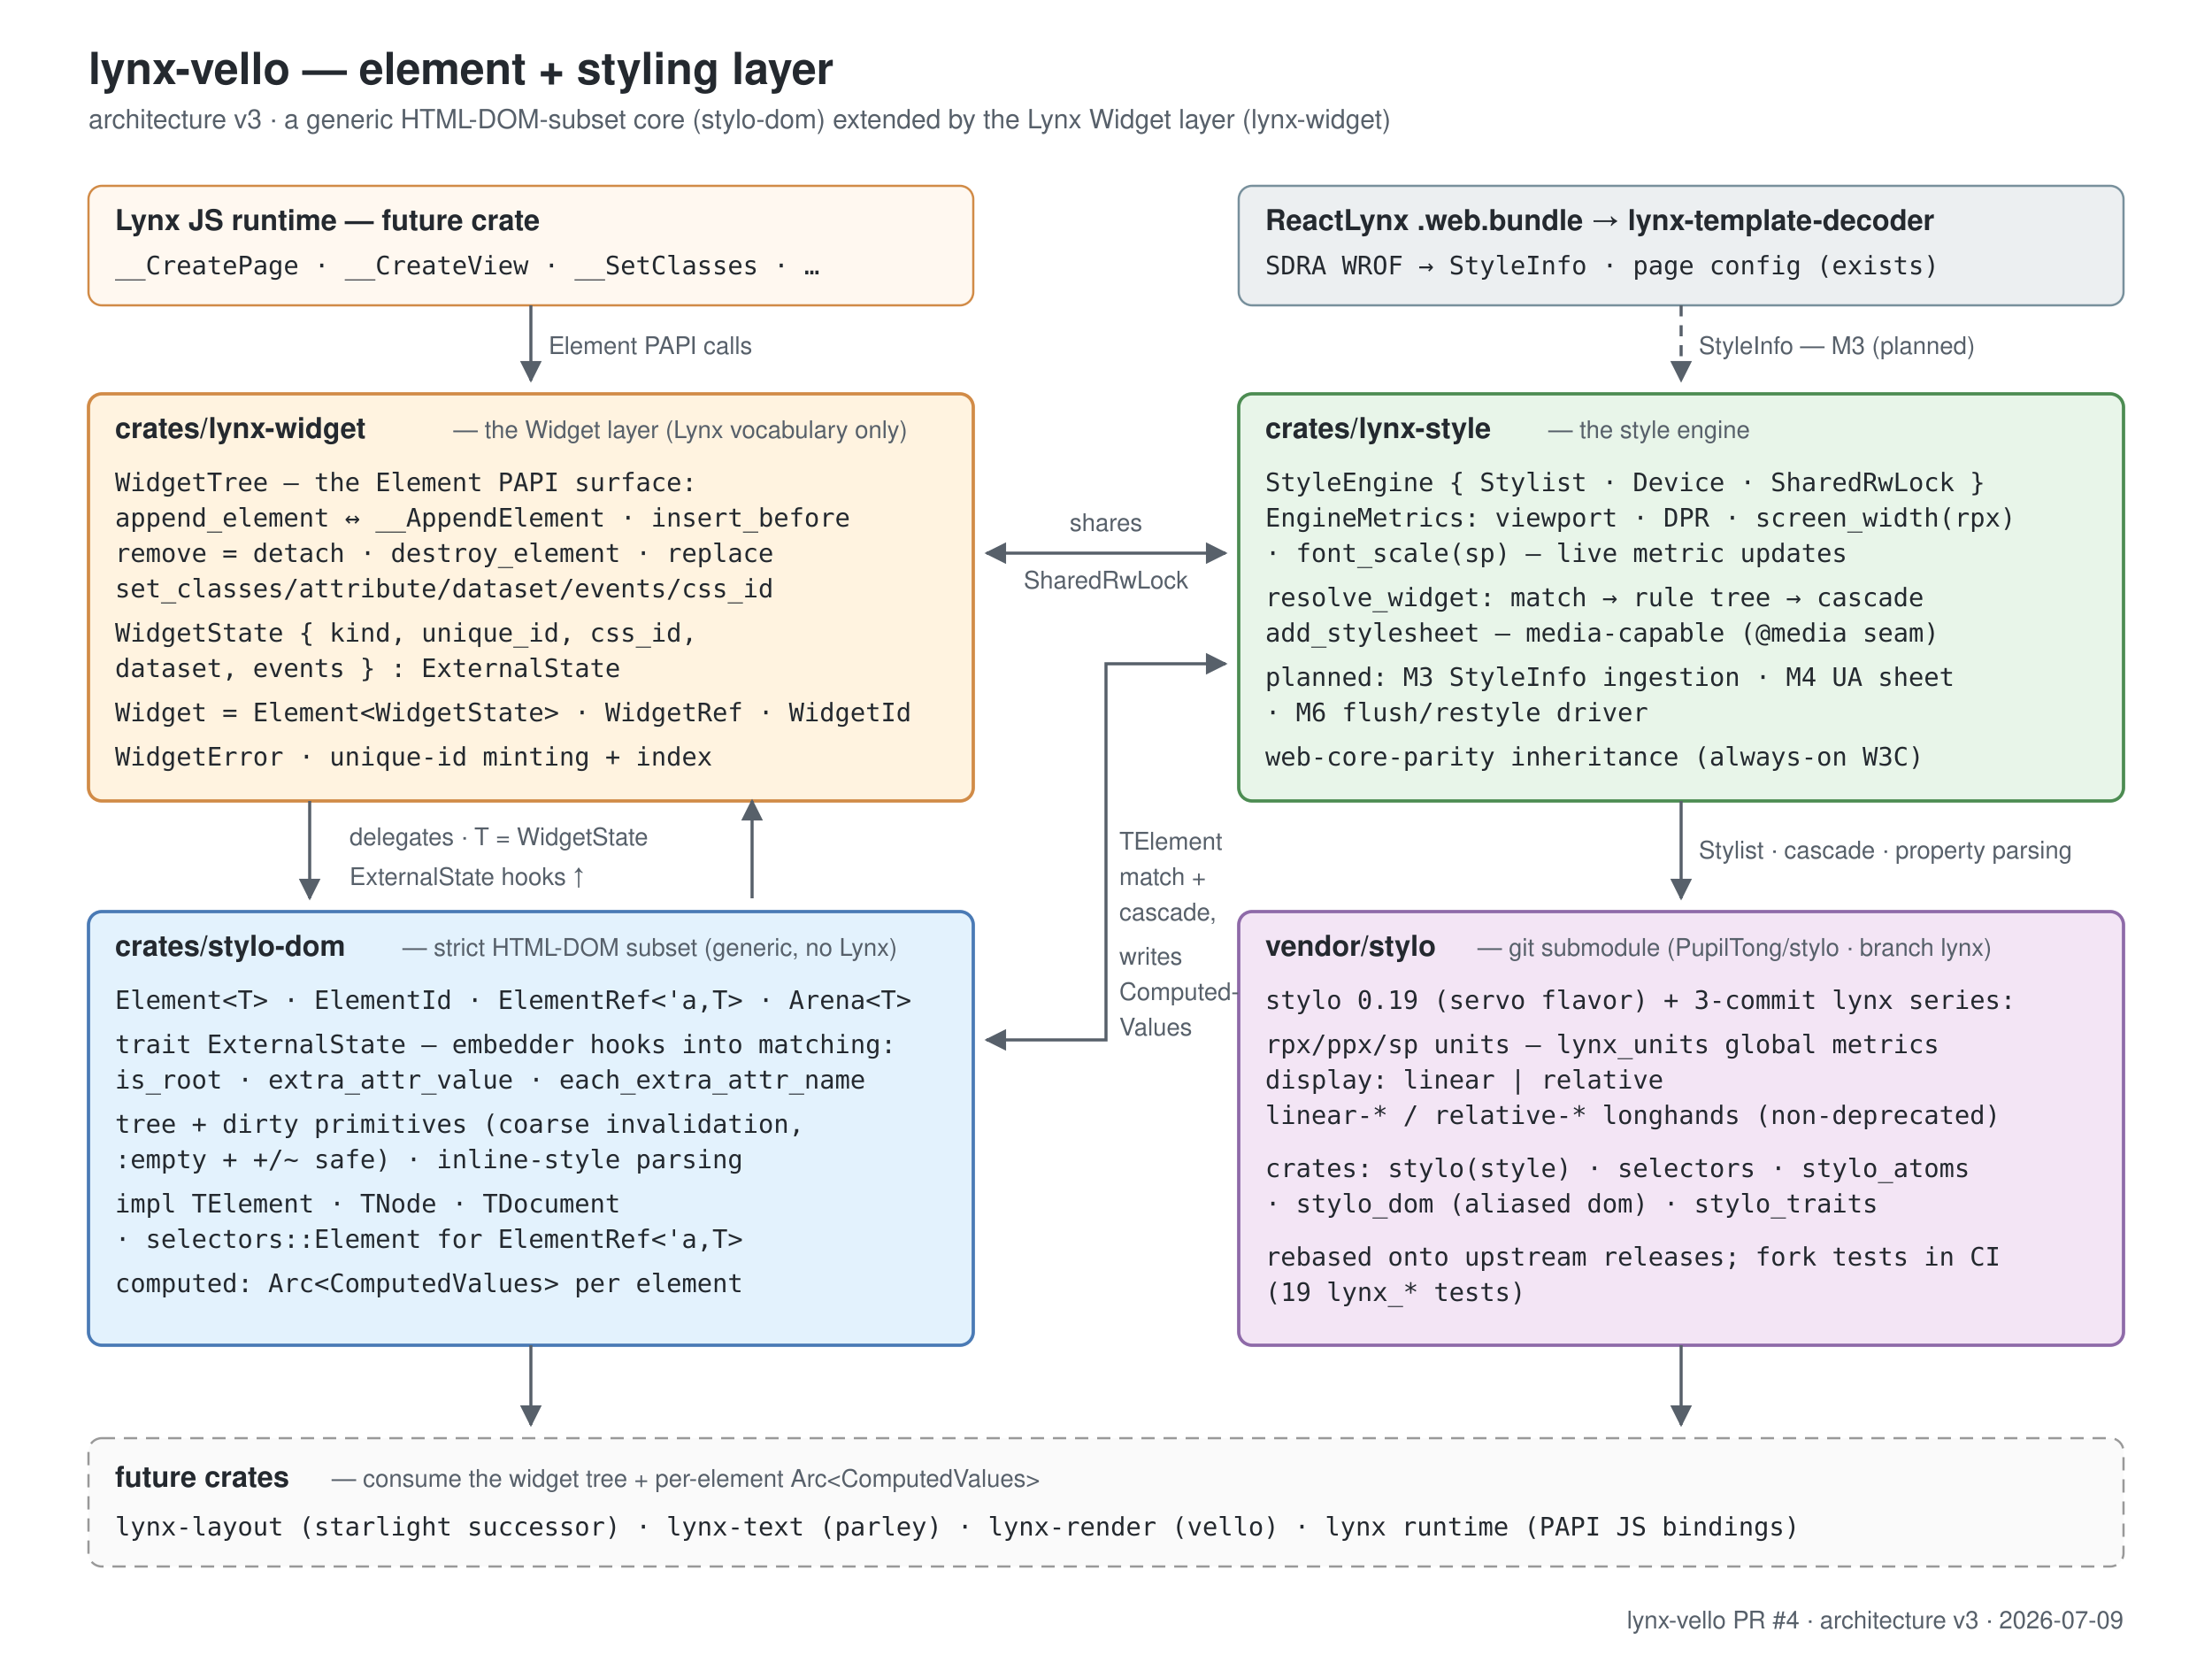
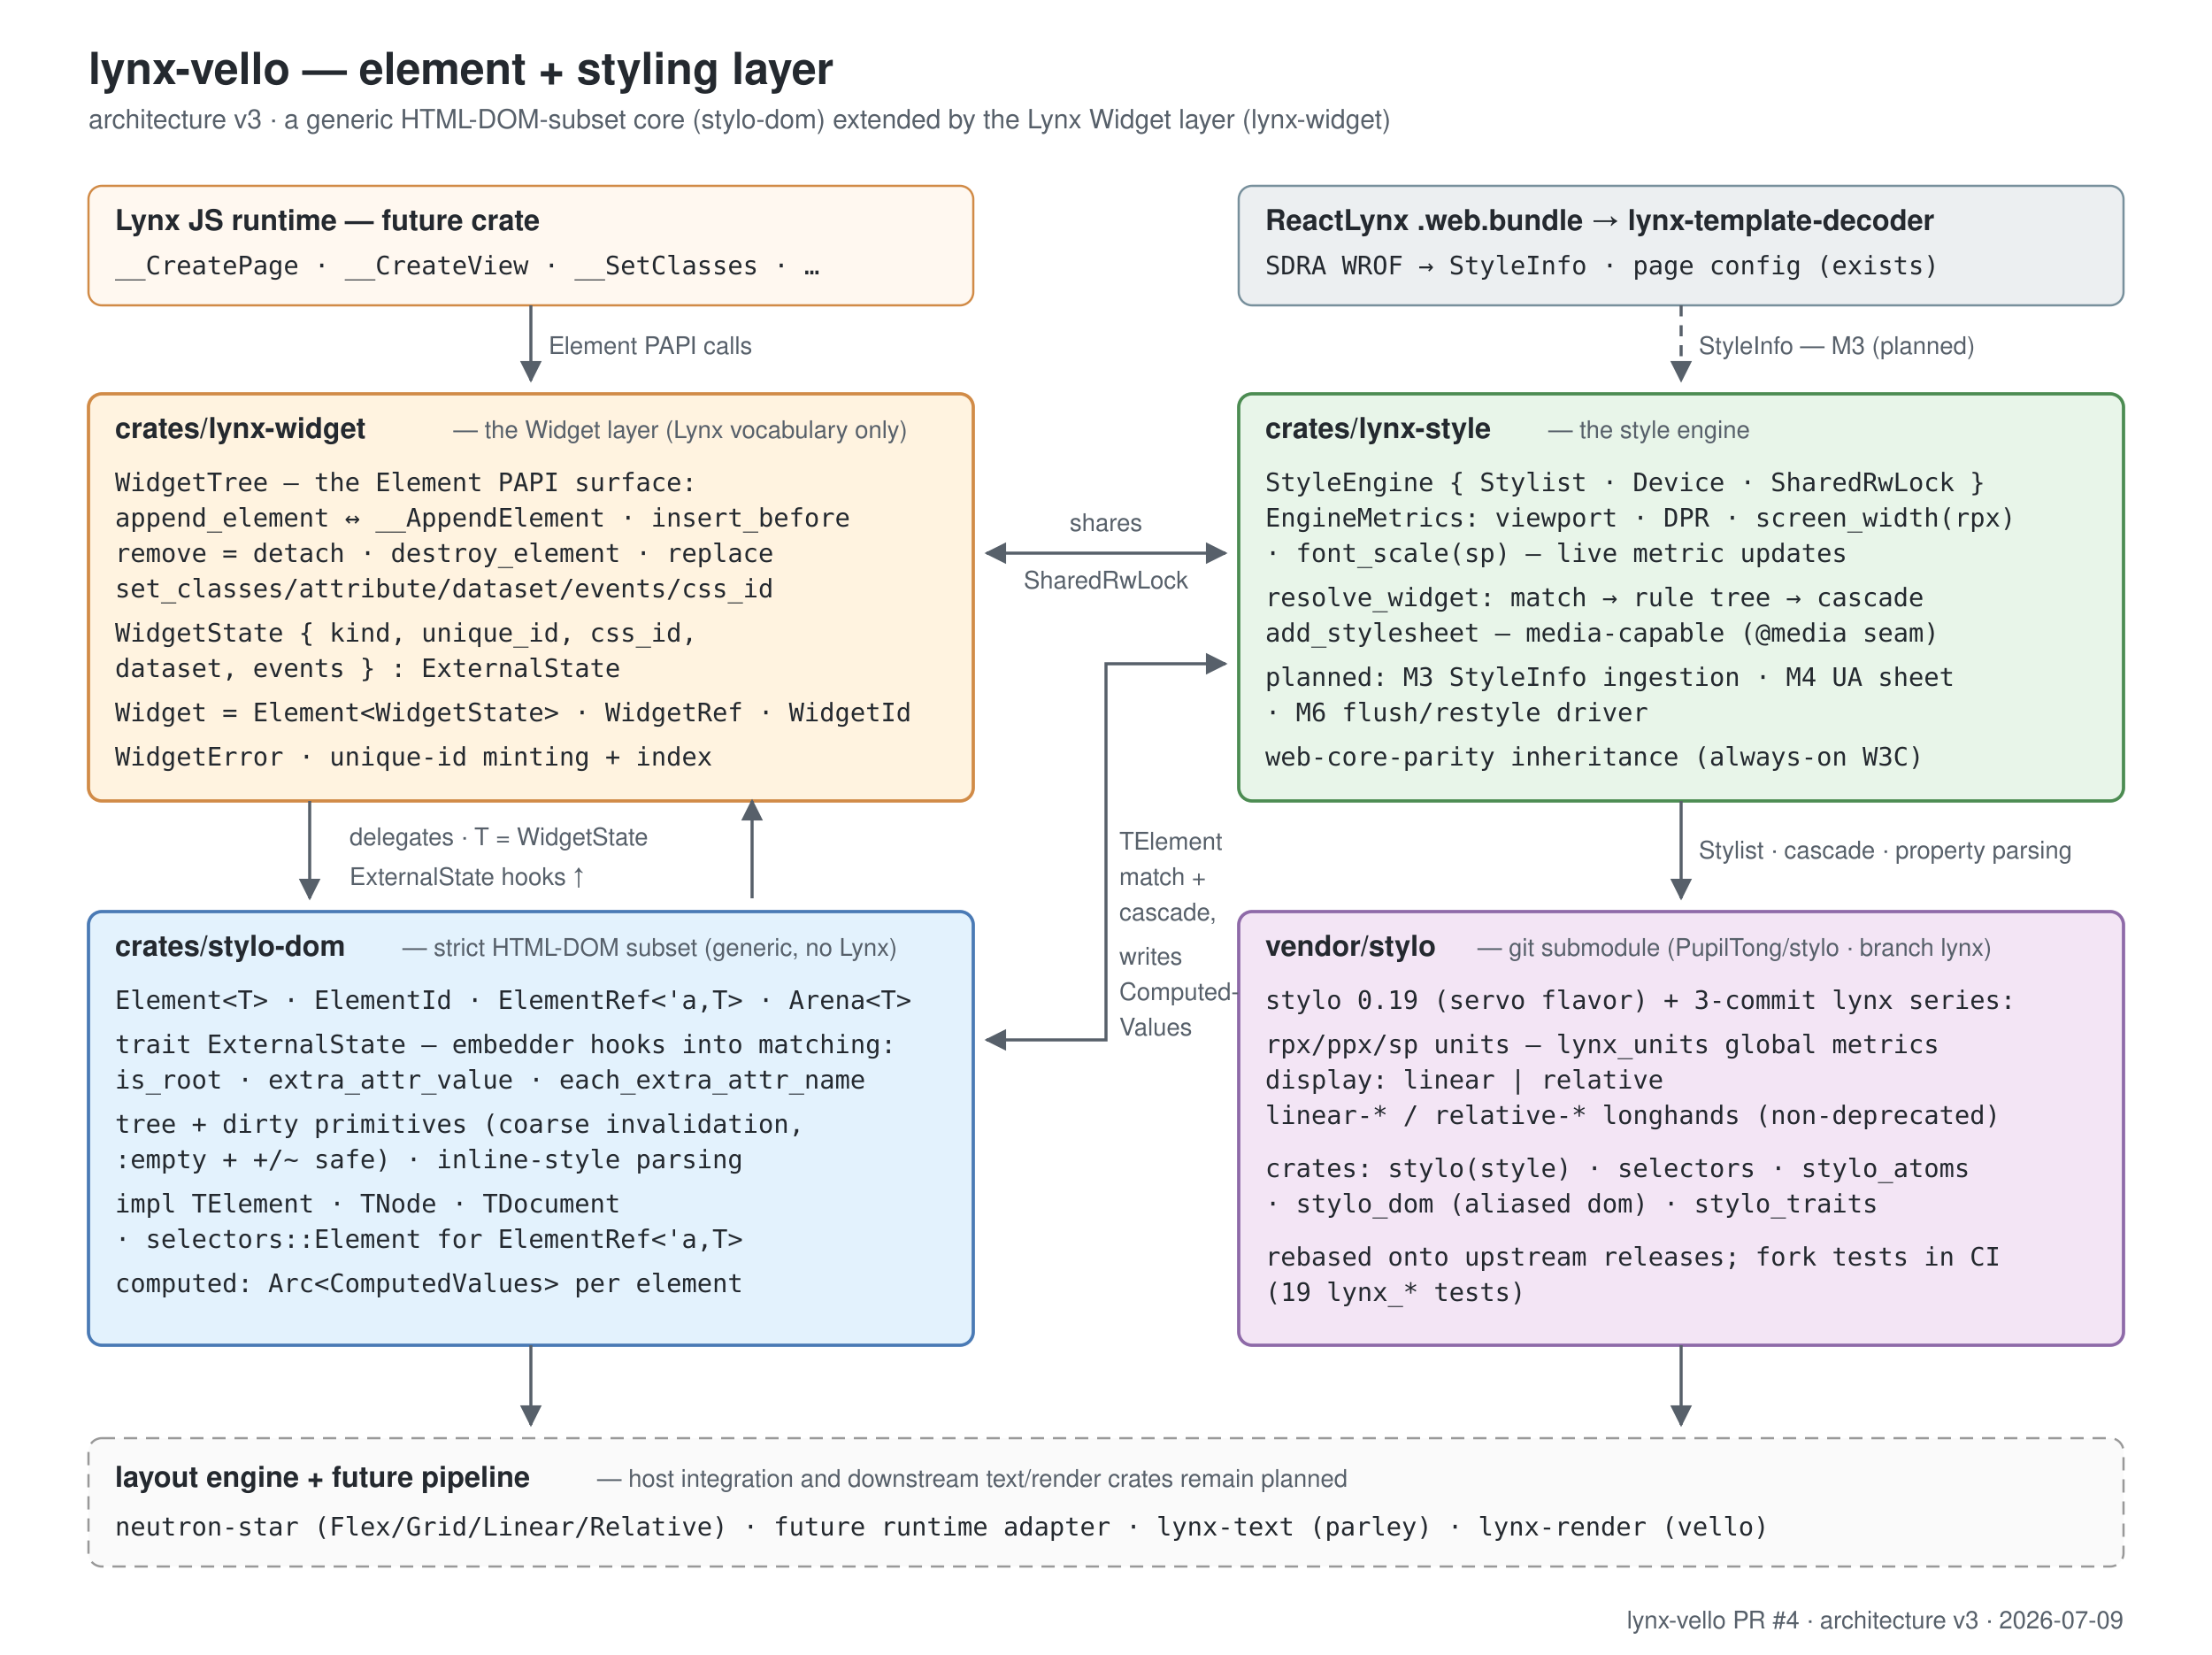
<svg xmlns="http://www.w3.org/2000/svg" viewBox="0 0 1000 748" font-family="-apple-system, 'Segoe UI', Helvetica, Arial, sans-serif">
  <defs>
    <marker id="arr" viewBox="0 0 10 10" refX="9" refY="5" markerWidth="7" markerHeight="7" orient="auto-start-reverse">
      <path d="M 0 0 L 10 5 L 0 10 z" fill="#57606a" />
    </marker>
  </defs>
  <style>
    .h1 { font-size: 20px; font-weight: 700; fill: #24292f; }
    .h2 { font-size: 12px; fill: #57606a; }
    .bh { font-size: 13px; font-weight: 700; fill: #24292f; }
    .bs { font-size: 11px; fill: #57606a; }
    .ln { font-size: 11.5px; fill: #24292f; font-family: ui-monospace, SFMono-Regular, Menlo, Consolas, monospace; }
    .lb { font-size: 11px; fill: #57606a; }
    .ar { stroke: #57606a; stroke-width: 1.4; fill: none; }
  </style>
  <rect x="0" y="0" width="1000" height="748" fill="#ffffff" />
  <text x="40" y="38" class="h1">lynx-vello — element + styling layer</text>
  <text x="40" y="58" class="h2">architecture v3 · a generic HTML-DOM-subset core (stylo-dom) extended by the Lynx Widget layer (lynx-widget)</text>
  <rect x="40" y="84" width="400" height="54" rx="6" fill="#fff8f0" stroke="#d18b47" />
  <text x="52" y="104" class="bh">Lynx JS runtime — future crate</text>
  <text x="52" y="124" class="ln">__CreatePage · __CreateView · __SetClasses · …</text>
  <rect x="560" y="84" width="400" height="54" rx="6" fill="#eceff1" stroke="#78909c" />
  <text x="572" y="104" class="bh">ReactLynx .web.bundle → lynx-template-decoder</text>
  <text x="572" y="124" class="ln">SDRA WROF → StyleInfo · page config (exists)</text>
  <path class="ar" d="M240,138 V172" marker-end="url(#arr)" />
  <text x="248" y="160" class="lb">Element PAPI calls</text>
  <path class="ar" d="M760,138 V172" marker-end="url(#arr)" stroke-dasharray="5 4" />
  <text x="768" y="160" class="lb">StyleInfo — M3 (planned)</text>
  <rect x="40" y="178" width="400" height="184" rx="6" fill="#fff3e0" stroke="#d18b47" stroke-width="1.5" />
  <text x="52" y="198" class="bh">crates/lynx-widget</text>
  <text x="205" y="198" class="bs">— the Widget layer (Lynx vocabulary only)</text>
  <text x="52" y="222" class="ln">WidgetTree — the Element PAPI surface:</text>
  <text x="52" y="238" class="ln">  append_element ↔ __AppendElement · insert_before</text>
  <text x="52" y="254" class="ln">  remove = detach · destroy_element · replace</text>
  <text x="52" y="270" class="ln">  set_classes/attribute/dataset/events/css_id</text>
  <text x="52" y="290" class="ln">WidgetState { kind, unique_id, css_id,</text>
  <text x="52" y="306" class="ln">  dataset, events } : ExternalState</text>
  <text x="52" y="326" class="ln">Widget = Element&lt;WidgetState&gt; · WidgetRef · WidgetId</text>
  <text x="52" y="346" class="ln">WidgetError · unique-id minting + index</text>
  <rect x="560" y="178" width="400" height="184" rx="6" fill="#e8f5e9" stroke="#4c8c52" stroke-width="1.5" />
  <text x="572" y="198" class="bh">crates/lynx-style</text>
  <text x="700" y="198" class="bs">— the style engine</text>
  <text x="572" y="222" class="ln">StyleEngine { Stylist · Device · SharedRwLock }</text>
  <text x="572" y="238" class="ln">EngineMetrics: viewport · DPR · screen_width(rpx)</text>
  <text x="572" y="254" class="ln">  · font_scale(sp) — live metric updates</text>
  <text x="572" y="274" class="ln">resolve_widget: match → rule tree → cascade</text>
  <text x="572" y="290" class="ln">add_stylesheet — media-capable (@media seam)</text>
  <text x="572" y="310" class="ln">planned: M3 StyleInfo ingestion · M4 UA sheet</text>
  <text x="572" y="326" class="ln">  · M6 flush/restyle driver</text>
  <text x="572" y="346" class="ln">web-core-parity inheritance (always-on W3C)</text>
  <path class="ar" d="M446,250 H554" marker-end="url(#arr)" marker-start="url(#arr)" />
  <text x="500" y="240" class="lb" text-anchor="middle">shares</text>
  <text x="500" y="266" class="lb" text-anchor="middle">SharedRwLock</text>
  <path class="ar" d="M140,362 V406" marker-end="url(#arr)" />
  <path class="ar" d="M340,406 V362" marker-end="url(#arr)" />
  <text x="158" y="382" class="lb">delegates · T = WidgetState</text>
  <text x="158" y="400" class="lb">ExternalState hooks ↑</text>
  <path class="ar" d="M760,362 V406" marker-end="url(#arr)" />
  <text x="768" y="388" class="lb">Stylist · cascade · property parsing</text>
  <rect x="40" y="412" width="400" height="196" rx="6" fill="#e3f2fd" stroke="#4a7ab5" stroke-width="1.5" />
  <text x="52" y="432" class="bh">crates/stylo-dom</text>
  <text x="182" y="432" class="bs">— strict HTML-DOM subset (generic, no Lynx)</text>
  <text x="52" y="456" class="ln">Element&lt;T&gt; · ElementId · ElementRef&lt;'a,T&gt; · Arena&lt;T&gt;</text>
  <text x="52" y="476" class="ln">trait ExternalState — embedder hooks into matching:</text>
  <text x="52" y="492" class="ln">  is_root · extra_attr_value · each_extra_attr_name</text>
  <text x="52" y="512" class="ln">tree + dirty primitives (coarse invalidation,</text>
  <text x="52" y="528" class="ln">  :empty + +/~ safe) · inline-style parsing</text>
  <text x="52" y="548" class="ln">impl TElement · TNode · TDocument</text>
  <text x="52" y="564" class="ln">  · selectors::Element for ElementRef&lt;'a,T&gt;</text>
  <text x="52" y="584" class="ln">computed: Arc&lt;ComputedValues&gt; per element</text>
  <rect x="560" y="412" width="400" height="196" rx="6" fill="#f3e5f5" stroke="#8e6aa8" stroke-width="1.5" />
  <text x="572" y="432" class="bh">vendor/stylo</text>
  <text x="668" y="432" class="bs">— git submodule (PupilTong/stylo · branch lynx)</text>
  <text x="572" y="456" class="ln">stylo 0.19 (servo flavor) + 3-commit lynx series:</text>
  <text x="572" y="476" class="ln">  rpx/ppx/sp units — lynx_units global metrics</text>
  <text x="572" y="492" class="ln">  display: linear | relative</text>
  <text x="572" y="508" class="ln">  linear-* / relative-* longhands (non-deprecated)</text>
  <text x="572" y="532" class="ln">crates: stylo(style) · selectors · stylo_atoms</text>
  <text x="572" y="548" class="ln">  · stylo_dom (aliased dom) · stylo_traits</text>
  <text x="572" y="572" class="ln">rebased onto upstream releases; fork tests in CI</text>
  <text x="572" y="588" class="ln">(19 lynx_* tests)</text>
  <path class="ar" d="M446,470 H500 V300 H554" marker-end="url(#arr)" marker-start="url(#arr)" />
  <text x="506" y="384" class="lb">TElement</text>
  <text x="506" y="400" class="lb">match +</text>
  <text x="506" y="416" class="lb">cascade,</text>
  <text x="506" y="436" class="lb">writes</text>
  <text x="506" y="452" class="lb">Computed-</text>
  <text x="506" y="468" class="lb">Values</text>
  <path class="ar" d="M240,608 V644" marker-end="url(#arr)" />
  <path class="ar" d="M760,608 V644" marker-end="url(#arr)" />
  <rect x="40" y="650" width="920" height="58" rx="6" fill="#fafafa" stroke="#999999" stroke-dasharray="6 4" />
-   <text x="52" y="672" class="bh">future crates</text>
-   <text x="150" y="672" class="bs">— consume the widget tree + per-element Arc&lt;ComputedValues&gt;</text>
-   <text x="52" y="694" class="ln">lynx-layout (starlight successor) · lynx-text (parley) · lynx-render (vello) · lynx runtime (PAPI JS bindings)</text>
+   <text x="52" y="672" class="bh">layout engine + future pipeline</text>
+   <text x="270" y="672" class="bs">— host integration and downstream text/render crates remain planned</text>
+   <text x="52" y="694" class="ln">neutron-star (Flex/Grid/Linear/Relative) · future runtime adapter · lynx-text (parley) · lynx-render (vello)</text>
  <text x="960" y="736" class="lb" text-anchor="end">lynx-vello PR #4 · architecture v3 · 2026-07-09</text>
</svg>
